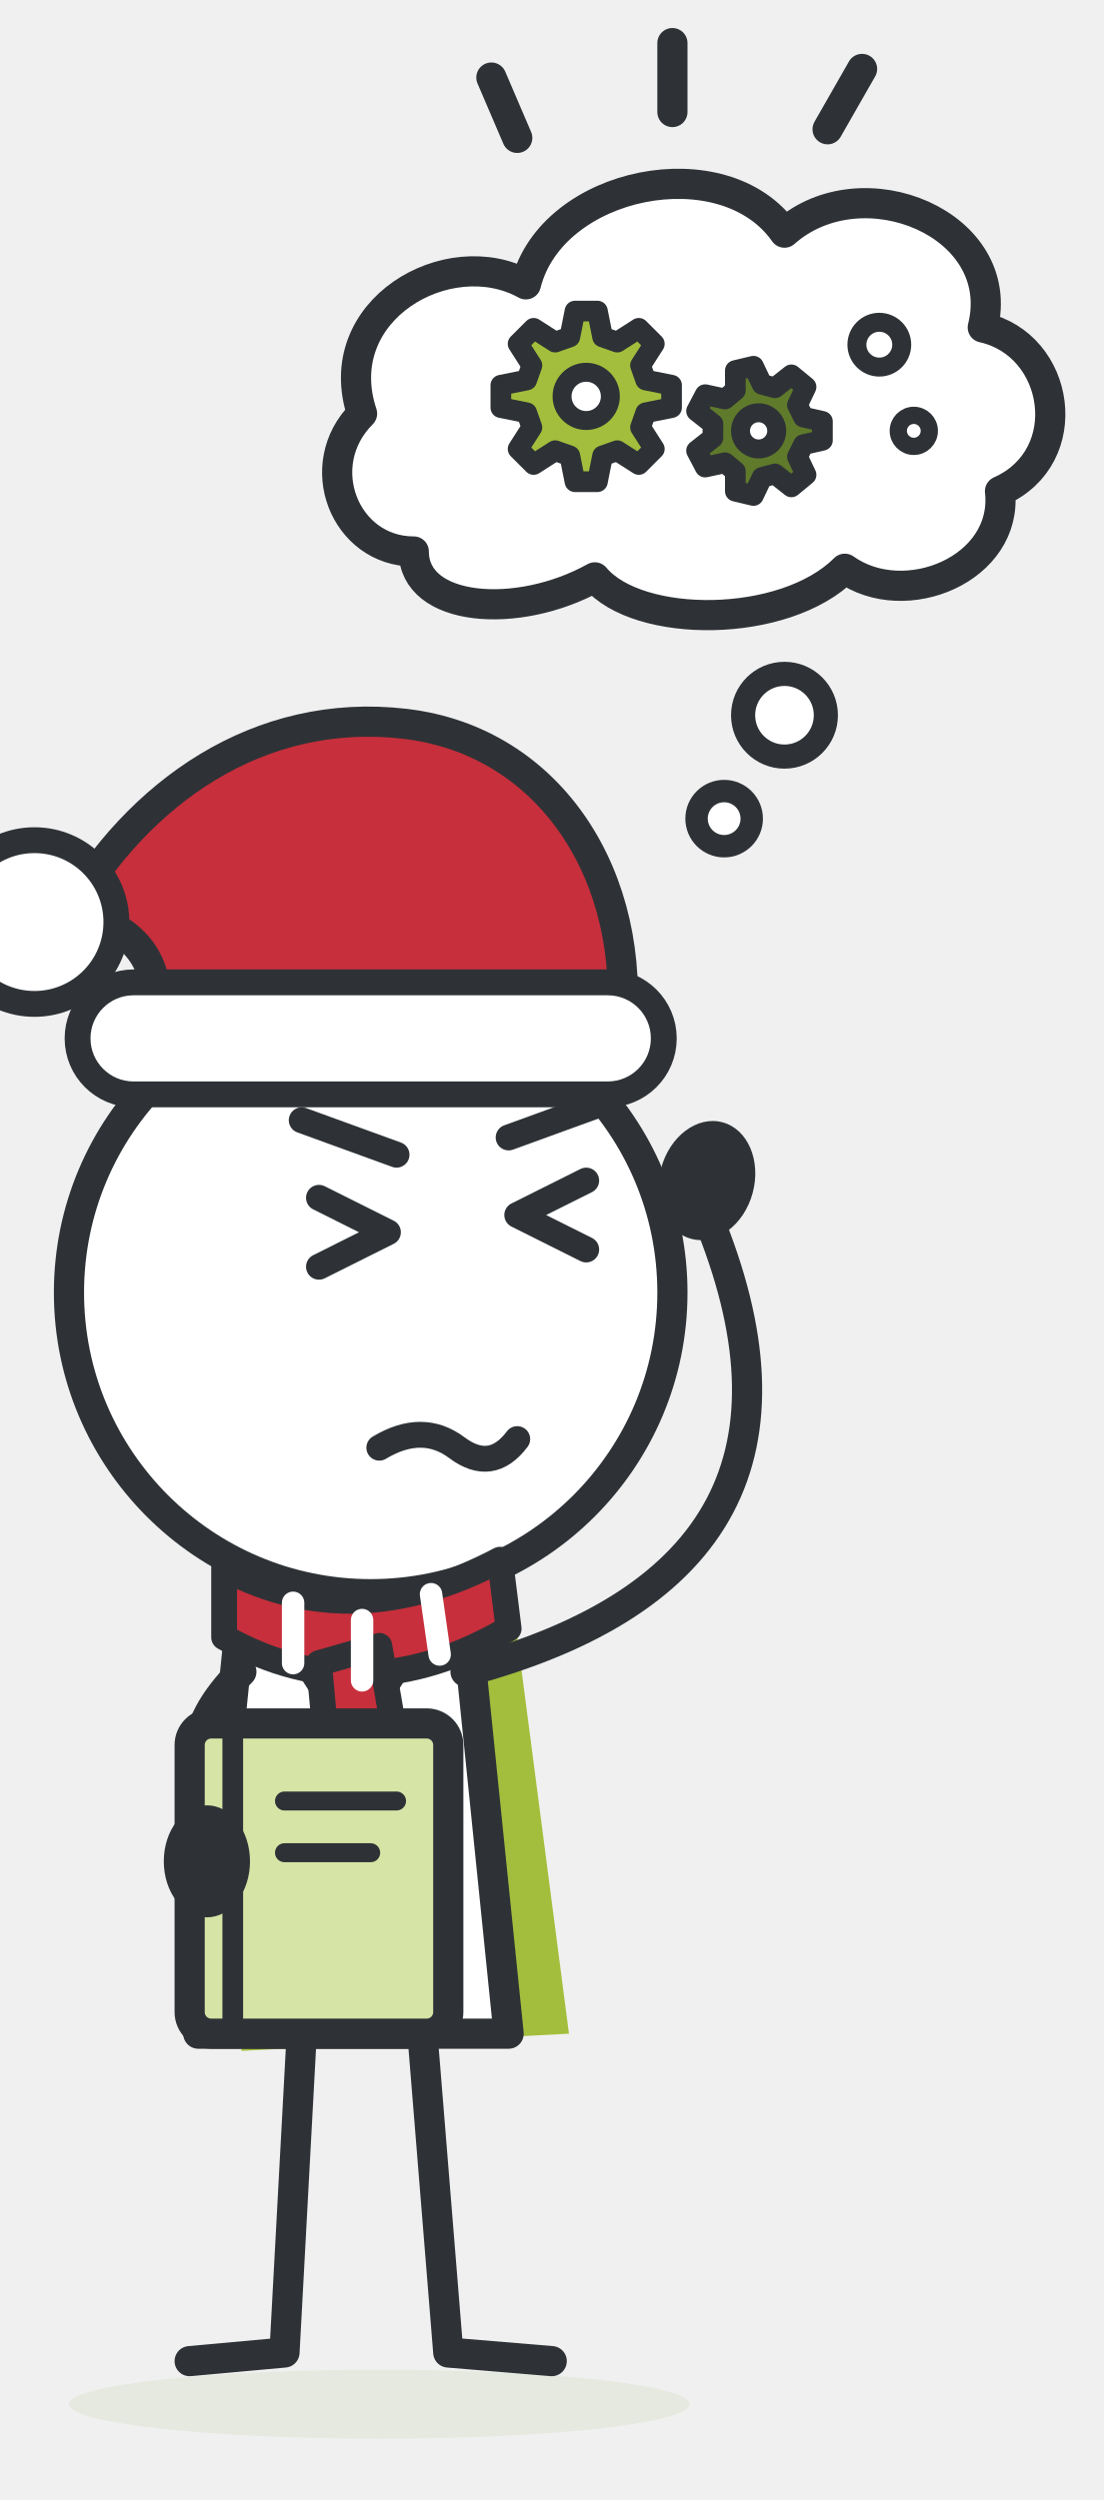
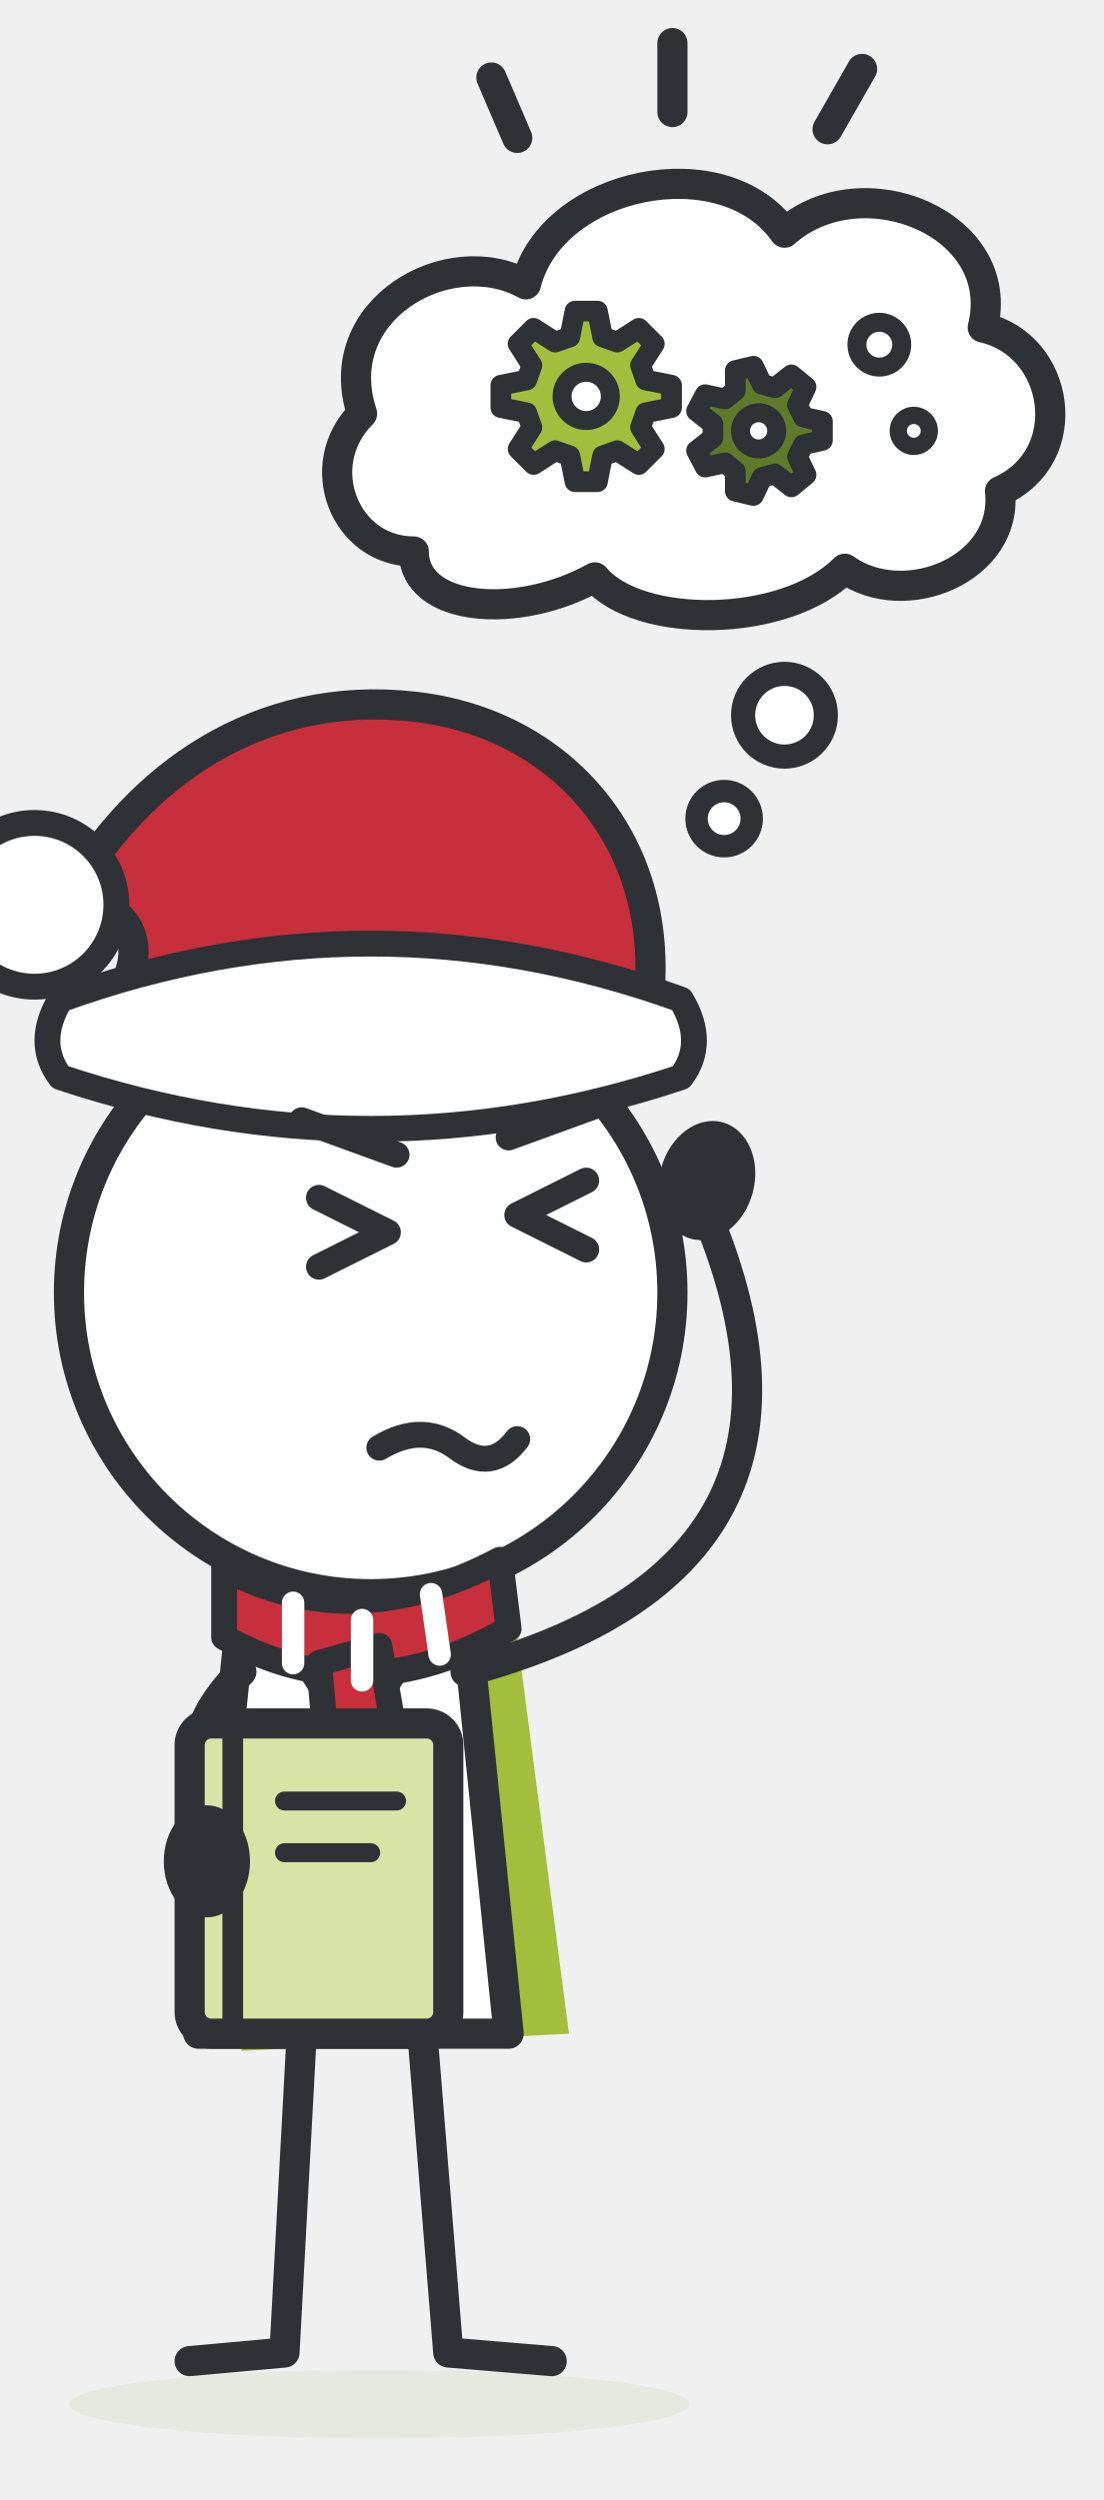
<svg xmlns="http://www.w3.org/2000/svg" aria-hidden="true" focusable="false" viewBox="52 -78 128 290" fill="none" stroke="#2E3236" stroke-width="3.5" stroke-linecap="round" stroke-linejoin="round">
  <ellipse cx="96" cy="201" rx="36" ry="4" fill="#E6E9DF" stroke="none" />
  <path d="M84 114 L112 112 L118 158 L80 160 Z" fill="#A3BE3C" stroke="none" />
  <path d="M87 158 L85 195 L74 196" />
  <path d="M101 158 L104 195 L116 196" />
  <path d="M80 109 L75 158 L111 158 L106 109" fill="#FFFFFF" />
  <path d="M84 109 L93 123 L102 109" />
  <path d="M93 123 L93 157" />
  <path d="M80 116 Q70 126 80 134" />
  <path d="M106 116 Q151 104 134 63" />
  <circle cx="95" cy="72" r="35" fill="#FFFFFF" />
  <path d="M78 104 Q93 112 110 103 L111 111 Q94 121 78 112 Z" fill="#C62F3B" stroke-width="3" />
  <path d="M96 113 L100 136 L91 137 L89 115 Z" fill="#C62F3B" stroke-width="3" />
  <path d="M86 108 L86 115 M94 110 L94 117 M102 107 L103 114 M90 124 L98 123 M91 130 L99 129" stroke="#FFFFFF" stroke-width="2.6" />
-   <path d="M124 42 C126 24 116 8 99 6 C82 4 68 14 60 28 C68 29 72 35 69 42 Z" fill="#C62F3B" />
-   <rect x="61" y="36" width="68" height="13" rx="6.5" fill="#FFFFFF" stroke-width="3" />
-   <circle cx="56" cy="29" r="9.5" fill="#FFFFFF" stroke-width="3" />
+   <path d="M127 40 C130 21 118 6 100 4 C82 2 68 12 60 26 C68 27 70 33 64 40 Z" fill="#C62F3B" />
+   <path d="M59 38 Q95 25 131 38 Q134 43 131 47 Q95 59 59 47 Q56 43 59 38 Z" fill="#FFFFFF" stroke-width="3" />
+   <circle cx="56" cy="27" r="9.5" fill="#FFFFFF" stroke-width="3" />
  <path d="M89 61 L97 65 L89 69" stroke-width="3" />
  <path d="M120 59 L112 63 L120 67" stroke-width="3" />
  <path d="M87 52 L98 56" stroke-width="3" />
  <path d="M111 54 L122 50" stroke-width="3" />
  <path d="M96 90 Q101 87 105 90 Q109 93 112 89" stroke-width="3" />
  <ellipse cx="134" cy="59" rx="5.5" ry="7" fill="#2E3236" stroke="none" transform="rotate(15 134 59)" />
  <rect x="74" y="122" width="30" height="36" rx="2.5" fill="#D6E4A6" />
  <path d="M79 122 L79 158" stroke-width="2.4" />
  <path d="M85 131 L98 131" stroke-width="2.2" />
  <path d="M85 137 L95 137" stroke-width="2.2" />
  <ellipse cx="76" cy="138" rx="5" ry="6.5" fill="#2E3236" stroke="none" />
  <g transform="translate(16 -16)">
    <circle cx="120" cy="33" r="3.2" fill="#FFFFFF" stroke-width="2.6" />
    <circle cx="127" cy="21" r="4.8" fill="#FFFFFF" stroke-width="2.8" />
    <path d="M84 2 C76 2 72 -8 78 -14 C74 -26 88 -34 97 -29 C100 -41 120 -45 127 -35 C136 -43 153 -36 150 -24 C159 -22 161 -9 152 -5 C153 4 141 9 134 4 C127 11 110 11 105 5 C96 10 84 9 84 2 Z" fill="#FFFFFF" />
    <g class="engrenage">
      <path d="M113.9 -17.3 L113.9 -14.7 L110.9 -14.1 L110.3 -12.4 L111.9 -9.9 L110.1 -8.1 L107.6 -9.7 L105.9 -9.1 L105.3 -6.1 L102.7 -6.1 L102.1 -9.1 L100.4 -9.7 L97.9 -8.1 L96.1 -9.9 L97.7 -12.4 L97.1 -14.1 L94.1 -14.7 L94.1 -17.3 L97.1 -17.9 L97.7 -19.6 L96.1 -22.1 L97.9 -23.9 L100.4 -22.3 L102.1 -22.9 L102.7 -25.9 L105.3 -25.9 L105.9 -22.9 L107.6 -22.3 L110.1 -23.9 L111.9 -22.1 L110.3 -19.6 L110.9 -17.9 Z" fill="#A3BE3C" stroke="#2E3236" stroke-width="2.4" />
      <circle cx="104" cy="-16" r="2.8" fill="#FFFFFF" stroke="#2E3236" stroke-width="2.2" />
    </g>
    <g class="engrenage engrenage-inverse">
      <path d="M131.4 -13.1 L131.4 -10.9 L129.2 -10.4 L128.5 -9.0 L129.5 -6.9 L127.8 -5.5 L125.9 -7.0 L124.4 -6.6 L123.4 -4.5 L121.3 -5.0 L121.3 -7.3 L120.1 -8.3 L117.8 -7.8 L116.8 -9.7 L118.7 -11.2 L118.7 -12.8 L116.8 -14.3 L117.8 -16.2 L120.1 -15.7 L121.3 -16.7 L121.3 -19.0 L123.4 -19.5 L124.4 -17.4 L125.9 -17.0 L127.8 -18.5 L129.5 -17.1 L128.5 -15.0 L129.2 -13.6 Z" fill="#5F7A2B" stroke="#2E3236" stroke-width="2.4" />
      <circle cx="124" cy="-12" r="2.1" fill="#FFFFFF" stroke="#2E3236" stroke-width="2.2" />
    </g>
    <circle cx="138" cy="-22" r="2.6" fill="#FFFFFF" stroke-width="2.2" />
    <circle cx="142" cy="-12" r="1.8" fill="#FFFFFF" stroke-width="2" />
    <g class="vapeur">
      <path d="M96 -46 L93 -53" />
      <path d="M114 -49 L114 -57" />
      <path d="M132 -47 L136 -54" />
    </g>
  </g>
</svg>
